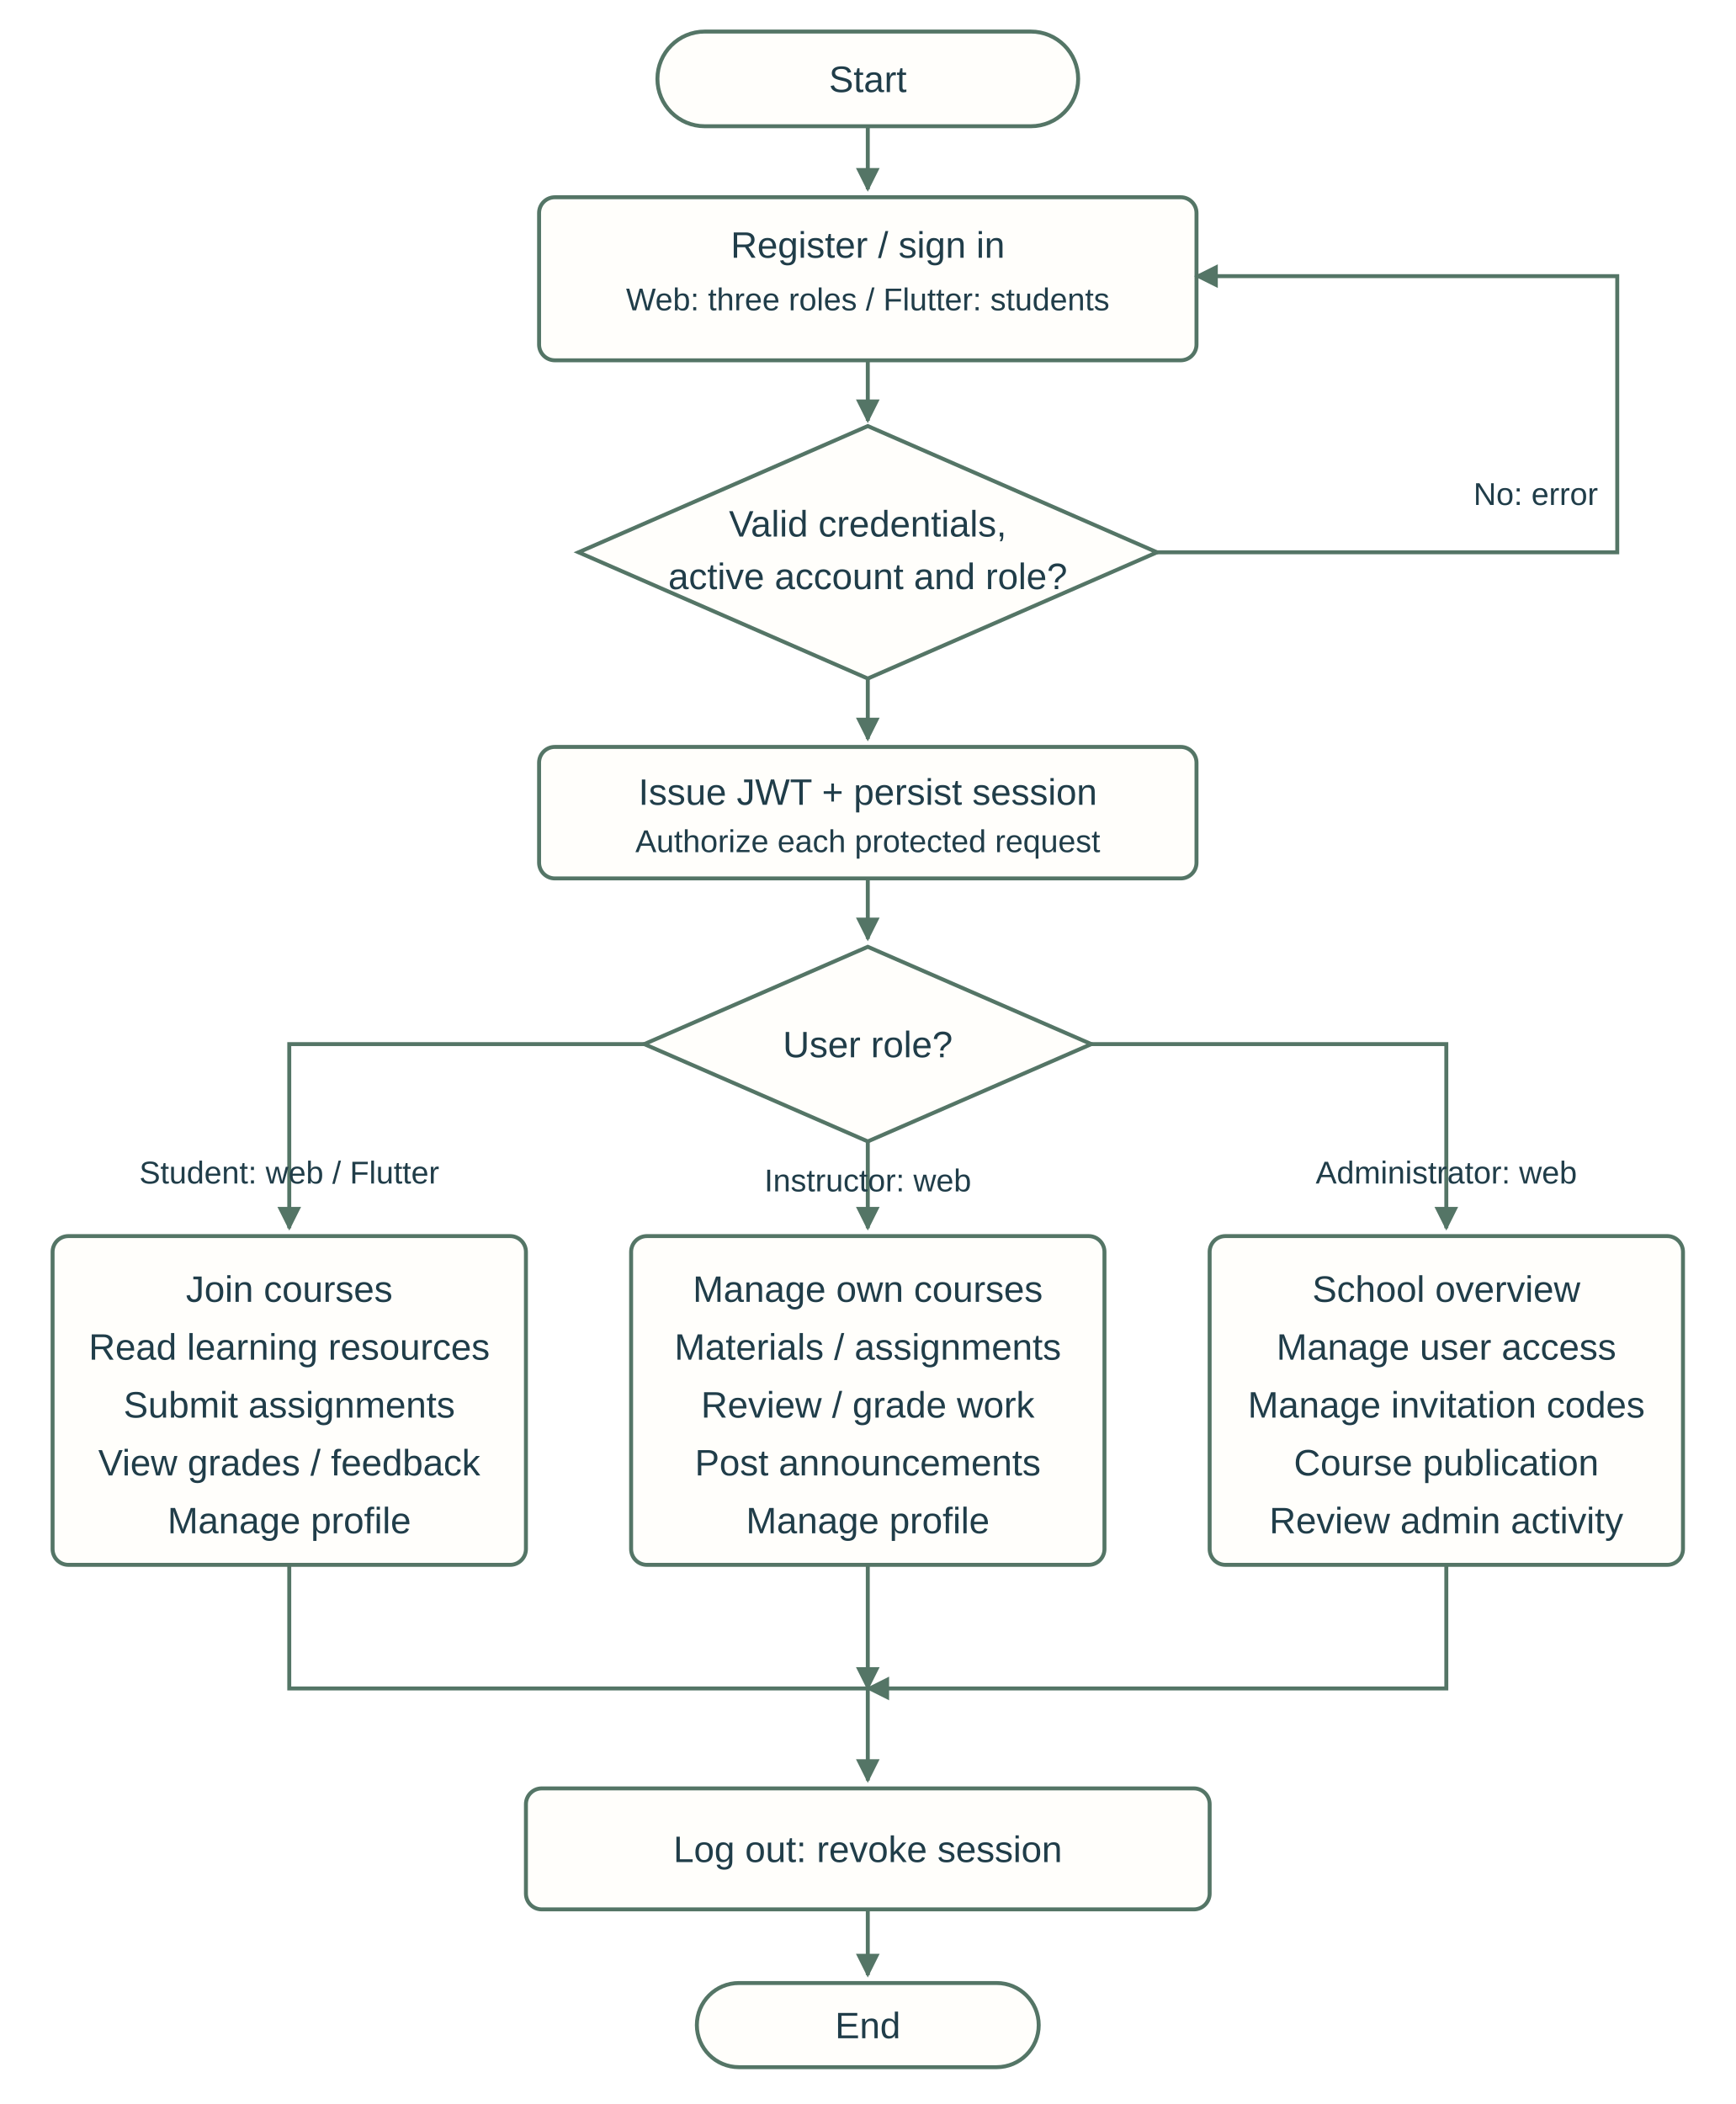
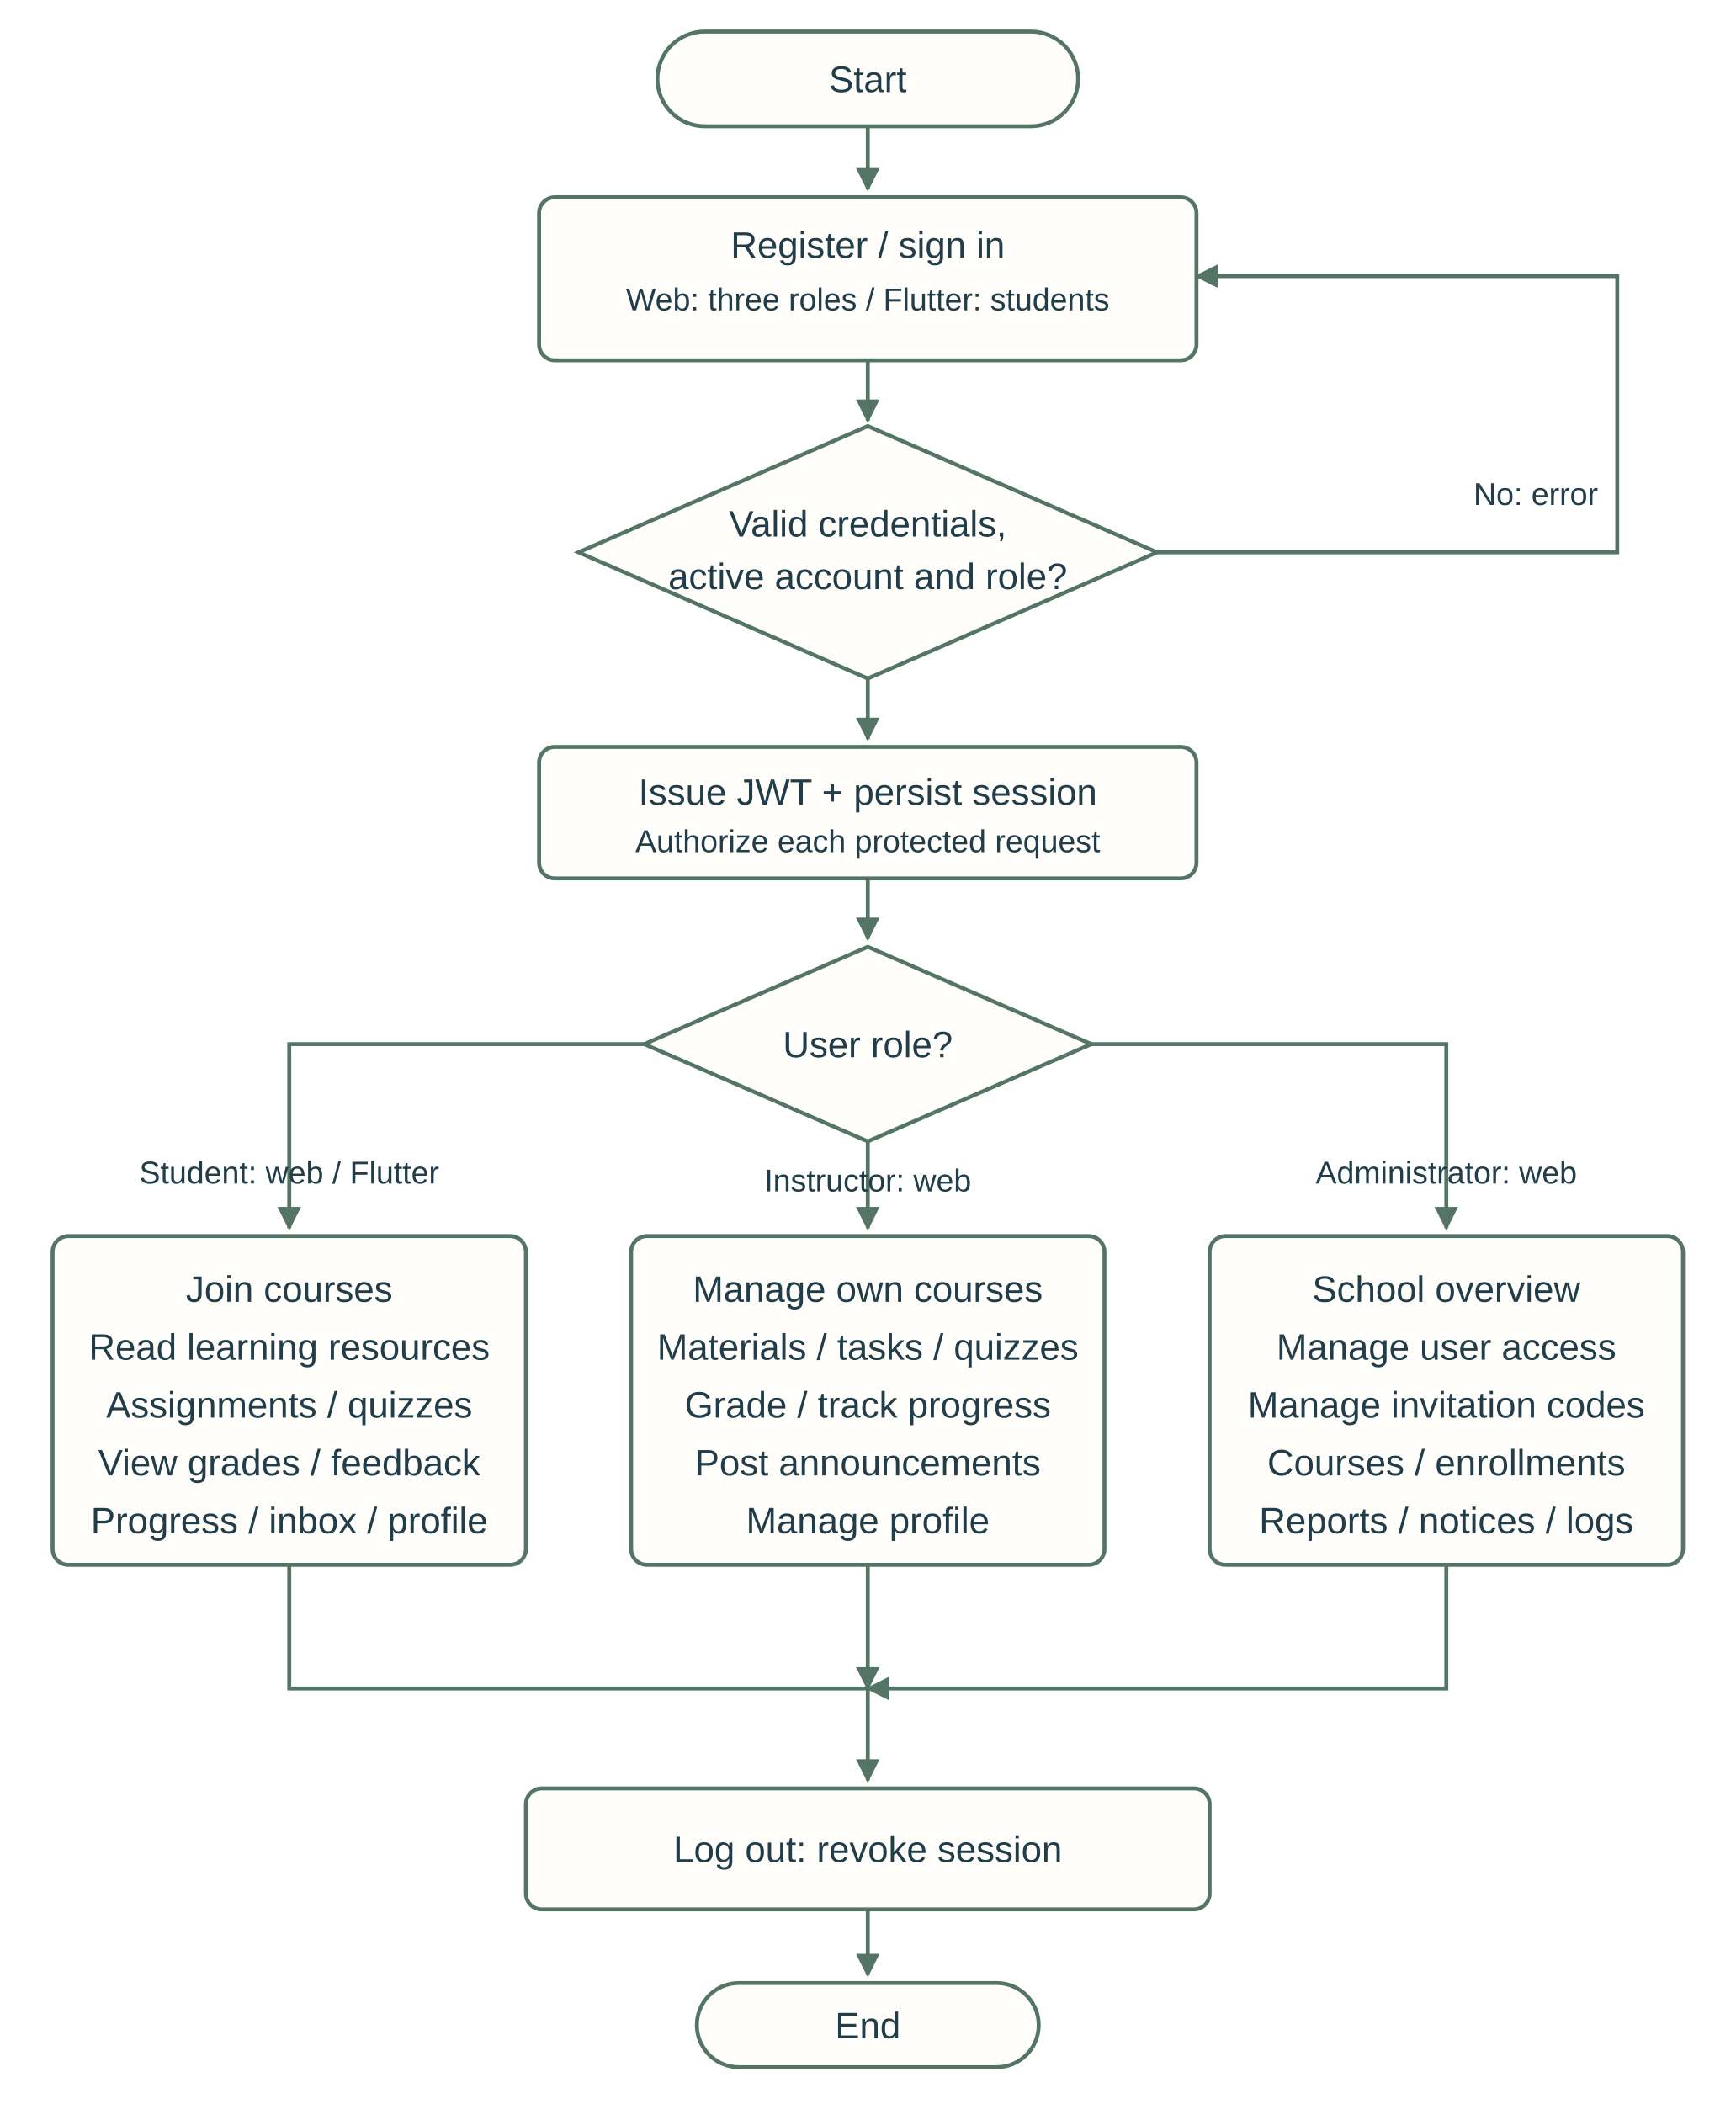
<svg xmlns="http://www.w3.org/2000/svg" width="660" height="800" viewBox="0 0 660 800" role="img" aria-labelledby="title">
  <defs>
    <marker id="arrow" viewBox="0 0 10 10" refX="9" refY="5" markerWidth="6" markerHeight="6" orient="auto-start-reverse">
      <path d="M0 0L10 5L0 10Z" fill="#547566" />
    </marker>
  </defs>
  <style>.box{fill:#fffefb;stroke:#547566;stroke-width:1.5}.line{fill:none;stroke:#547566;stroke-width:1.5;marker-end:url(#arrow)}text{font-family:Arial,sans-serif;font-size:14px;fill:#203d49;text-anchor:middle}.small{font-size:12px}</style>
  <rect x="250" y="12" width="160" height="36" rx="18" class="box" />
  <text x="330" y="35">Start</text>
  <path d="M330 48V72" class="line" />
  <rect x="205" y="75" width="250" height="62" rx="6" class="box" />
  <text x="330" y="98">Register / sign in</text>
  <text x="330" y="118" class="small">Web: three roles / Flutter: students</text>
  <path d="M330 137V160" class="line" />
  <path d="M330 162L440 210L330 258L220 210Z" class="box" />
  <text x="330" y="204">Valid credentials,</text>
  <text x="330" y="224">active account and role?</text>
  <path d="M440 210H615V105H455" class="line" />
  <text x="584" y="192" class="small">No: error</text>
  <path d="M330 258V281" class="line" />
  <rect x="205" y="284" width="250" height="50" rx="6" class="box" />
  <text x="330" y="306">Issue JWT + persist session</text>
  <text x="330" y="324" class="small">Authorize each protected request</text>
  <path d="M330 334V357" class="line" />
  <path d="M330 360L415 397L330 434L245 397Z" class="box" />
  <text x="330" y="402">User role?</text>
  <path d="M245 397H110V467" class="line" />
  <path d="M330 434V467" class="line" />
  <path d="M415 397H550V467" class="line" />
  <text x="110" y="450" class="small">Student: web / Flutter</text>
  <text x="330" y="453" class="small">Instructor: web</text>
  <text x="550" y="450" class="small">Administrator: web</text>
  <rect x="20" y="470" width="180" height="125" rx="6" class="box" />
  <text x="110" y="495">Join courses</text>
  <text x="110" y="517">Read learning resources</text>
-   <text x="110" y="539">Submit assignments</text>
+   <text x="110" y="539">Assignments / quizzes</text>
  <text x="110" y="561">View grades / feedback</text>
-   <text x="110" y="583">Manage profile</text>
+   <text x="110" y="583">Progress / inbox / profile</text>
  <rect x="240" y="470" width="180" height="125" rx="6" class="box" />
  <text x="330" y="495">Manage own courses</text>
-   <text x="330" y="517">Materials / assignments</text>
-   <text x="330" y="539">Review / grade work</text>
+   <text x="330" y="517">Materials / tasks / quizzes</text>
+   <text x="330" y="539">Grade / track progress</text>
  <text x="330" y="561">Post announcements</text>
  <text x="330" y="583">Manage profile</text>
  <rect x="460" y="470" width="180" height="125" rx="6" class="box" />
  <text x="550" y="495">School overview</text>
  <text x="550" y="517">Manage user access</text>
  <text x="550" y="539">Manage invitation codes</text>
-   <text x="550" y="561">Course publication</text>
-   <text x="550" y="583">Review admin activity</text>
+   <text x="550" y="561">Courses / enrollments</text>
+   <text x="550" y="583">Reports / notices / logs</text>
  <path d="M110 595V642H330V677" class="line" />
  <path d="M330 595V642" class="line" />
  <path d="M550 595V642H330" class="line" />
  <rect x="200" y="680" width="260" height="46" rx="6" class="box" />
  <text x="330" y="708">Log out: revoke session</text>
  <path d="M330 726V751" class="line" />
  <rect x="265" y="754" width="130" height="32" rx="16" class="box" />
  <text x="330" y="775">End</text>
</svg>
